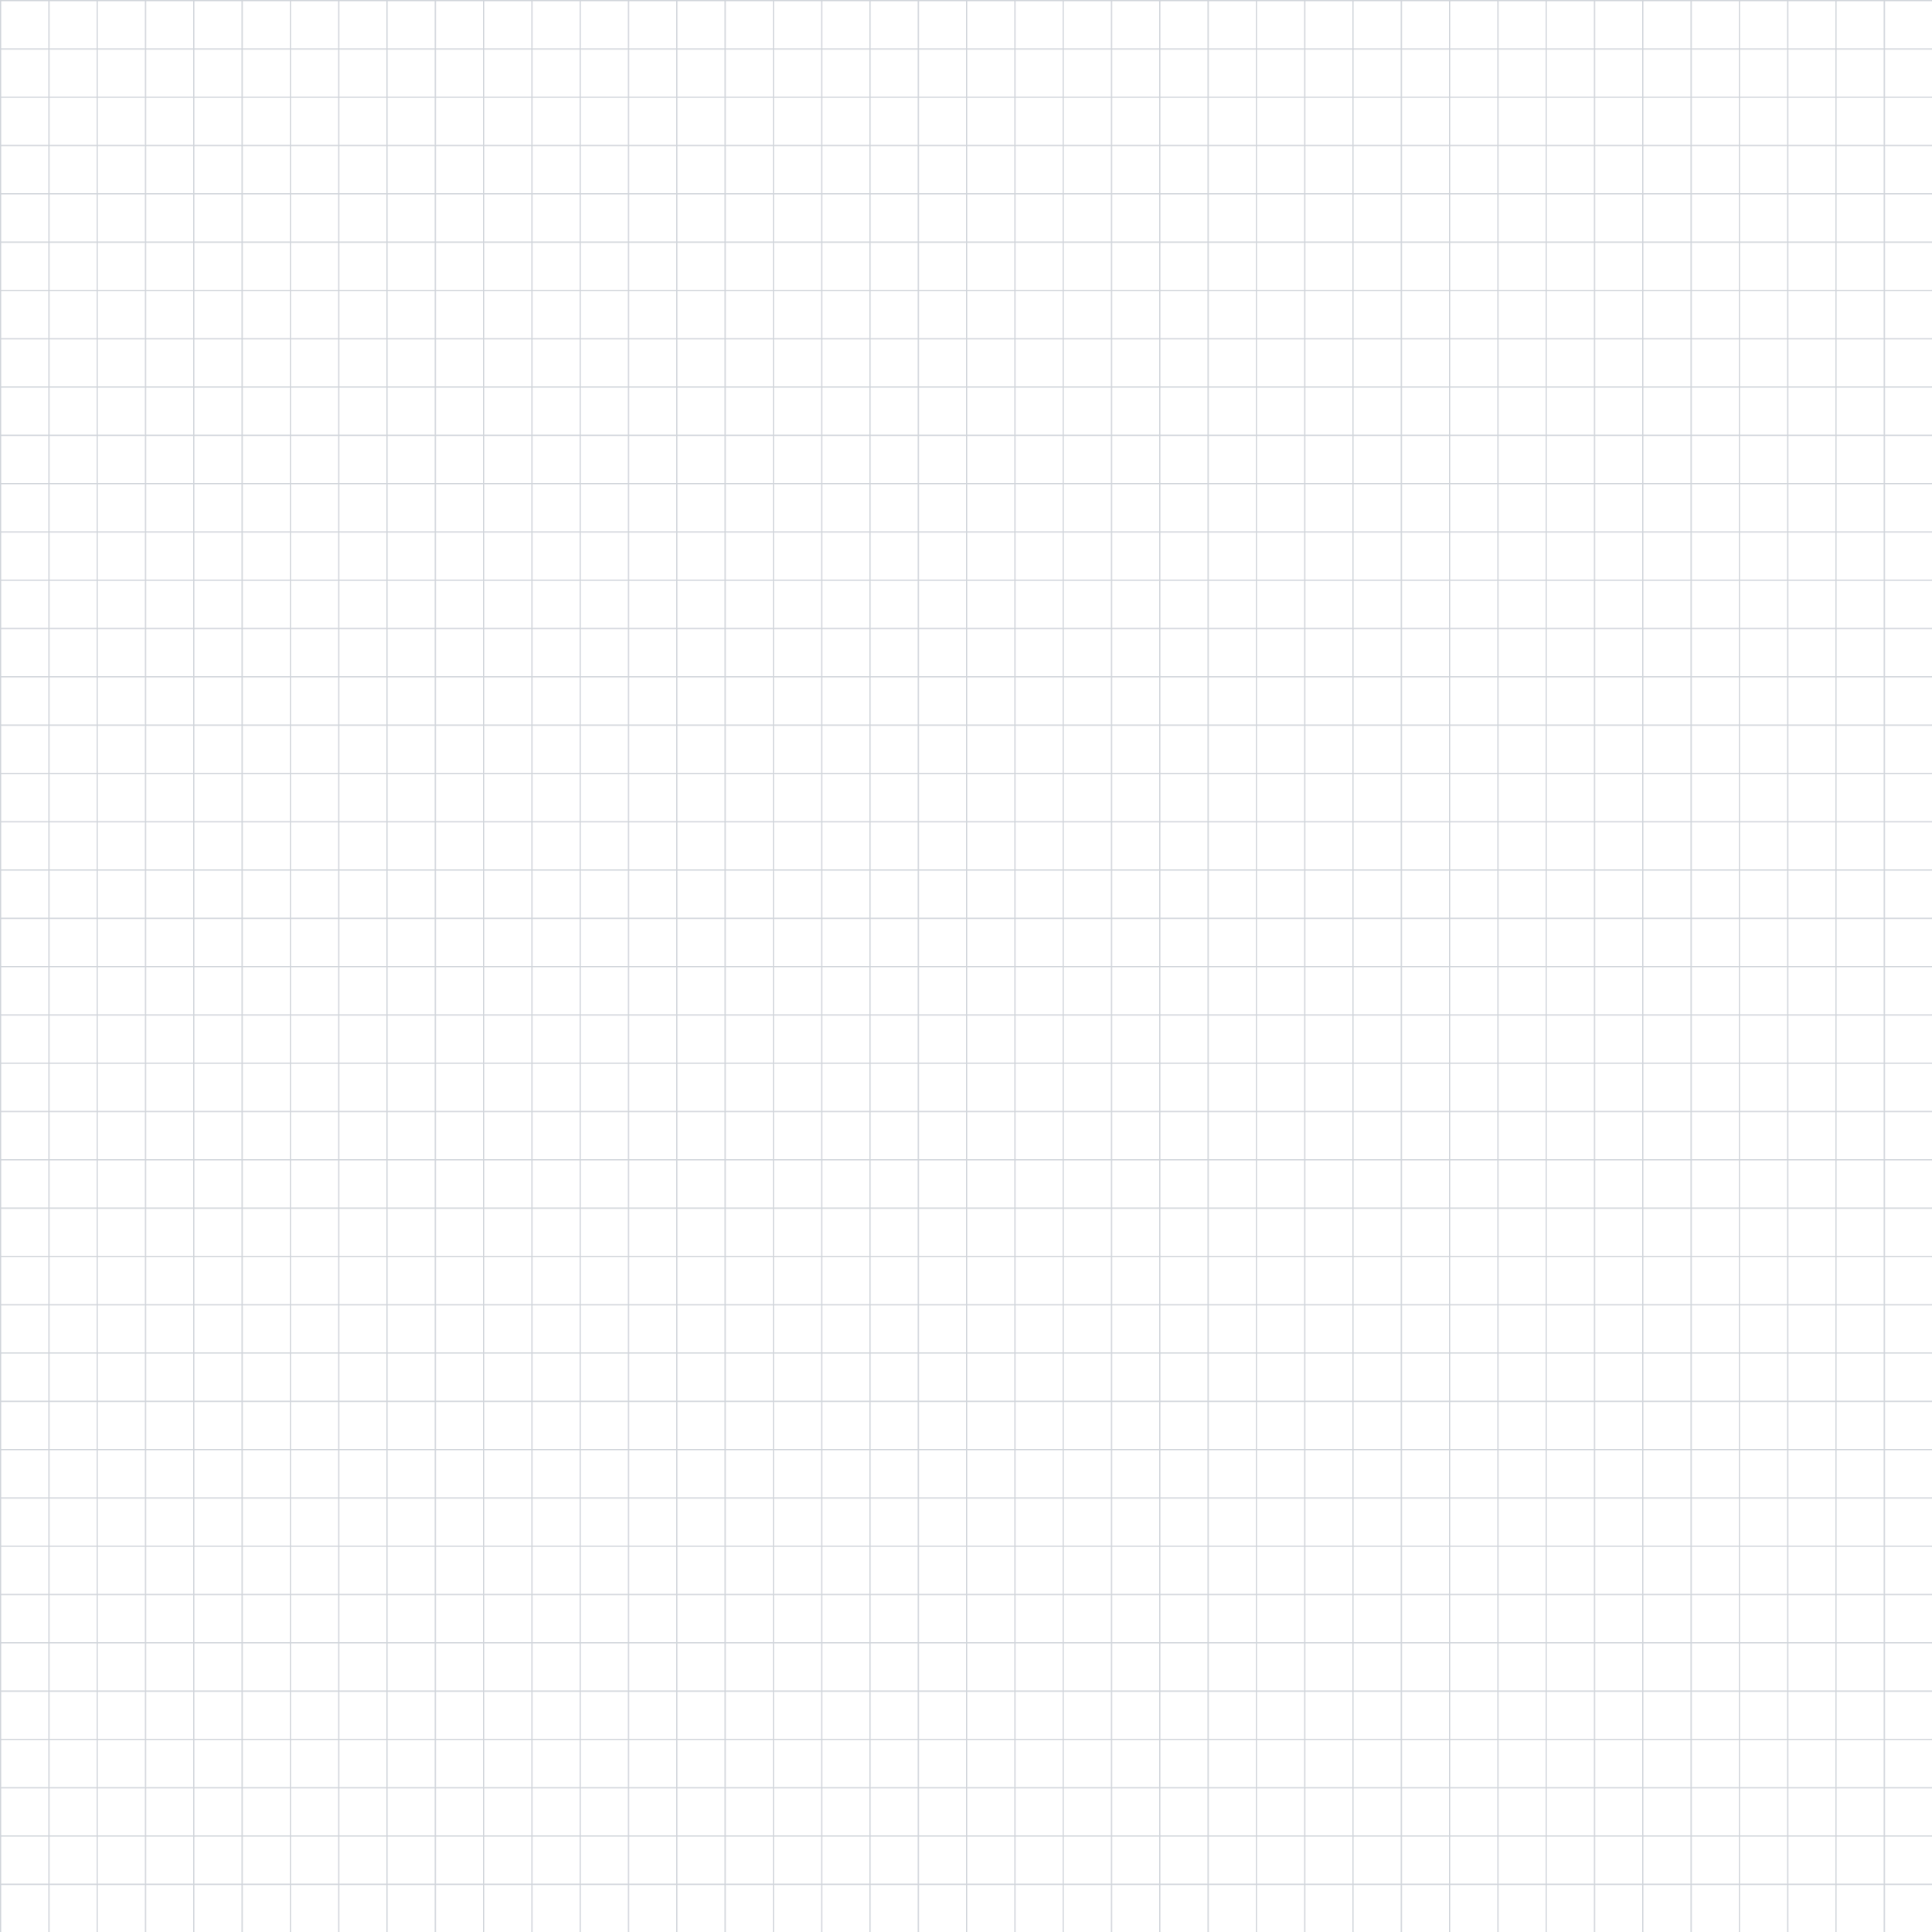
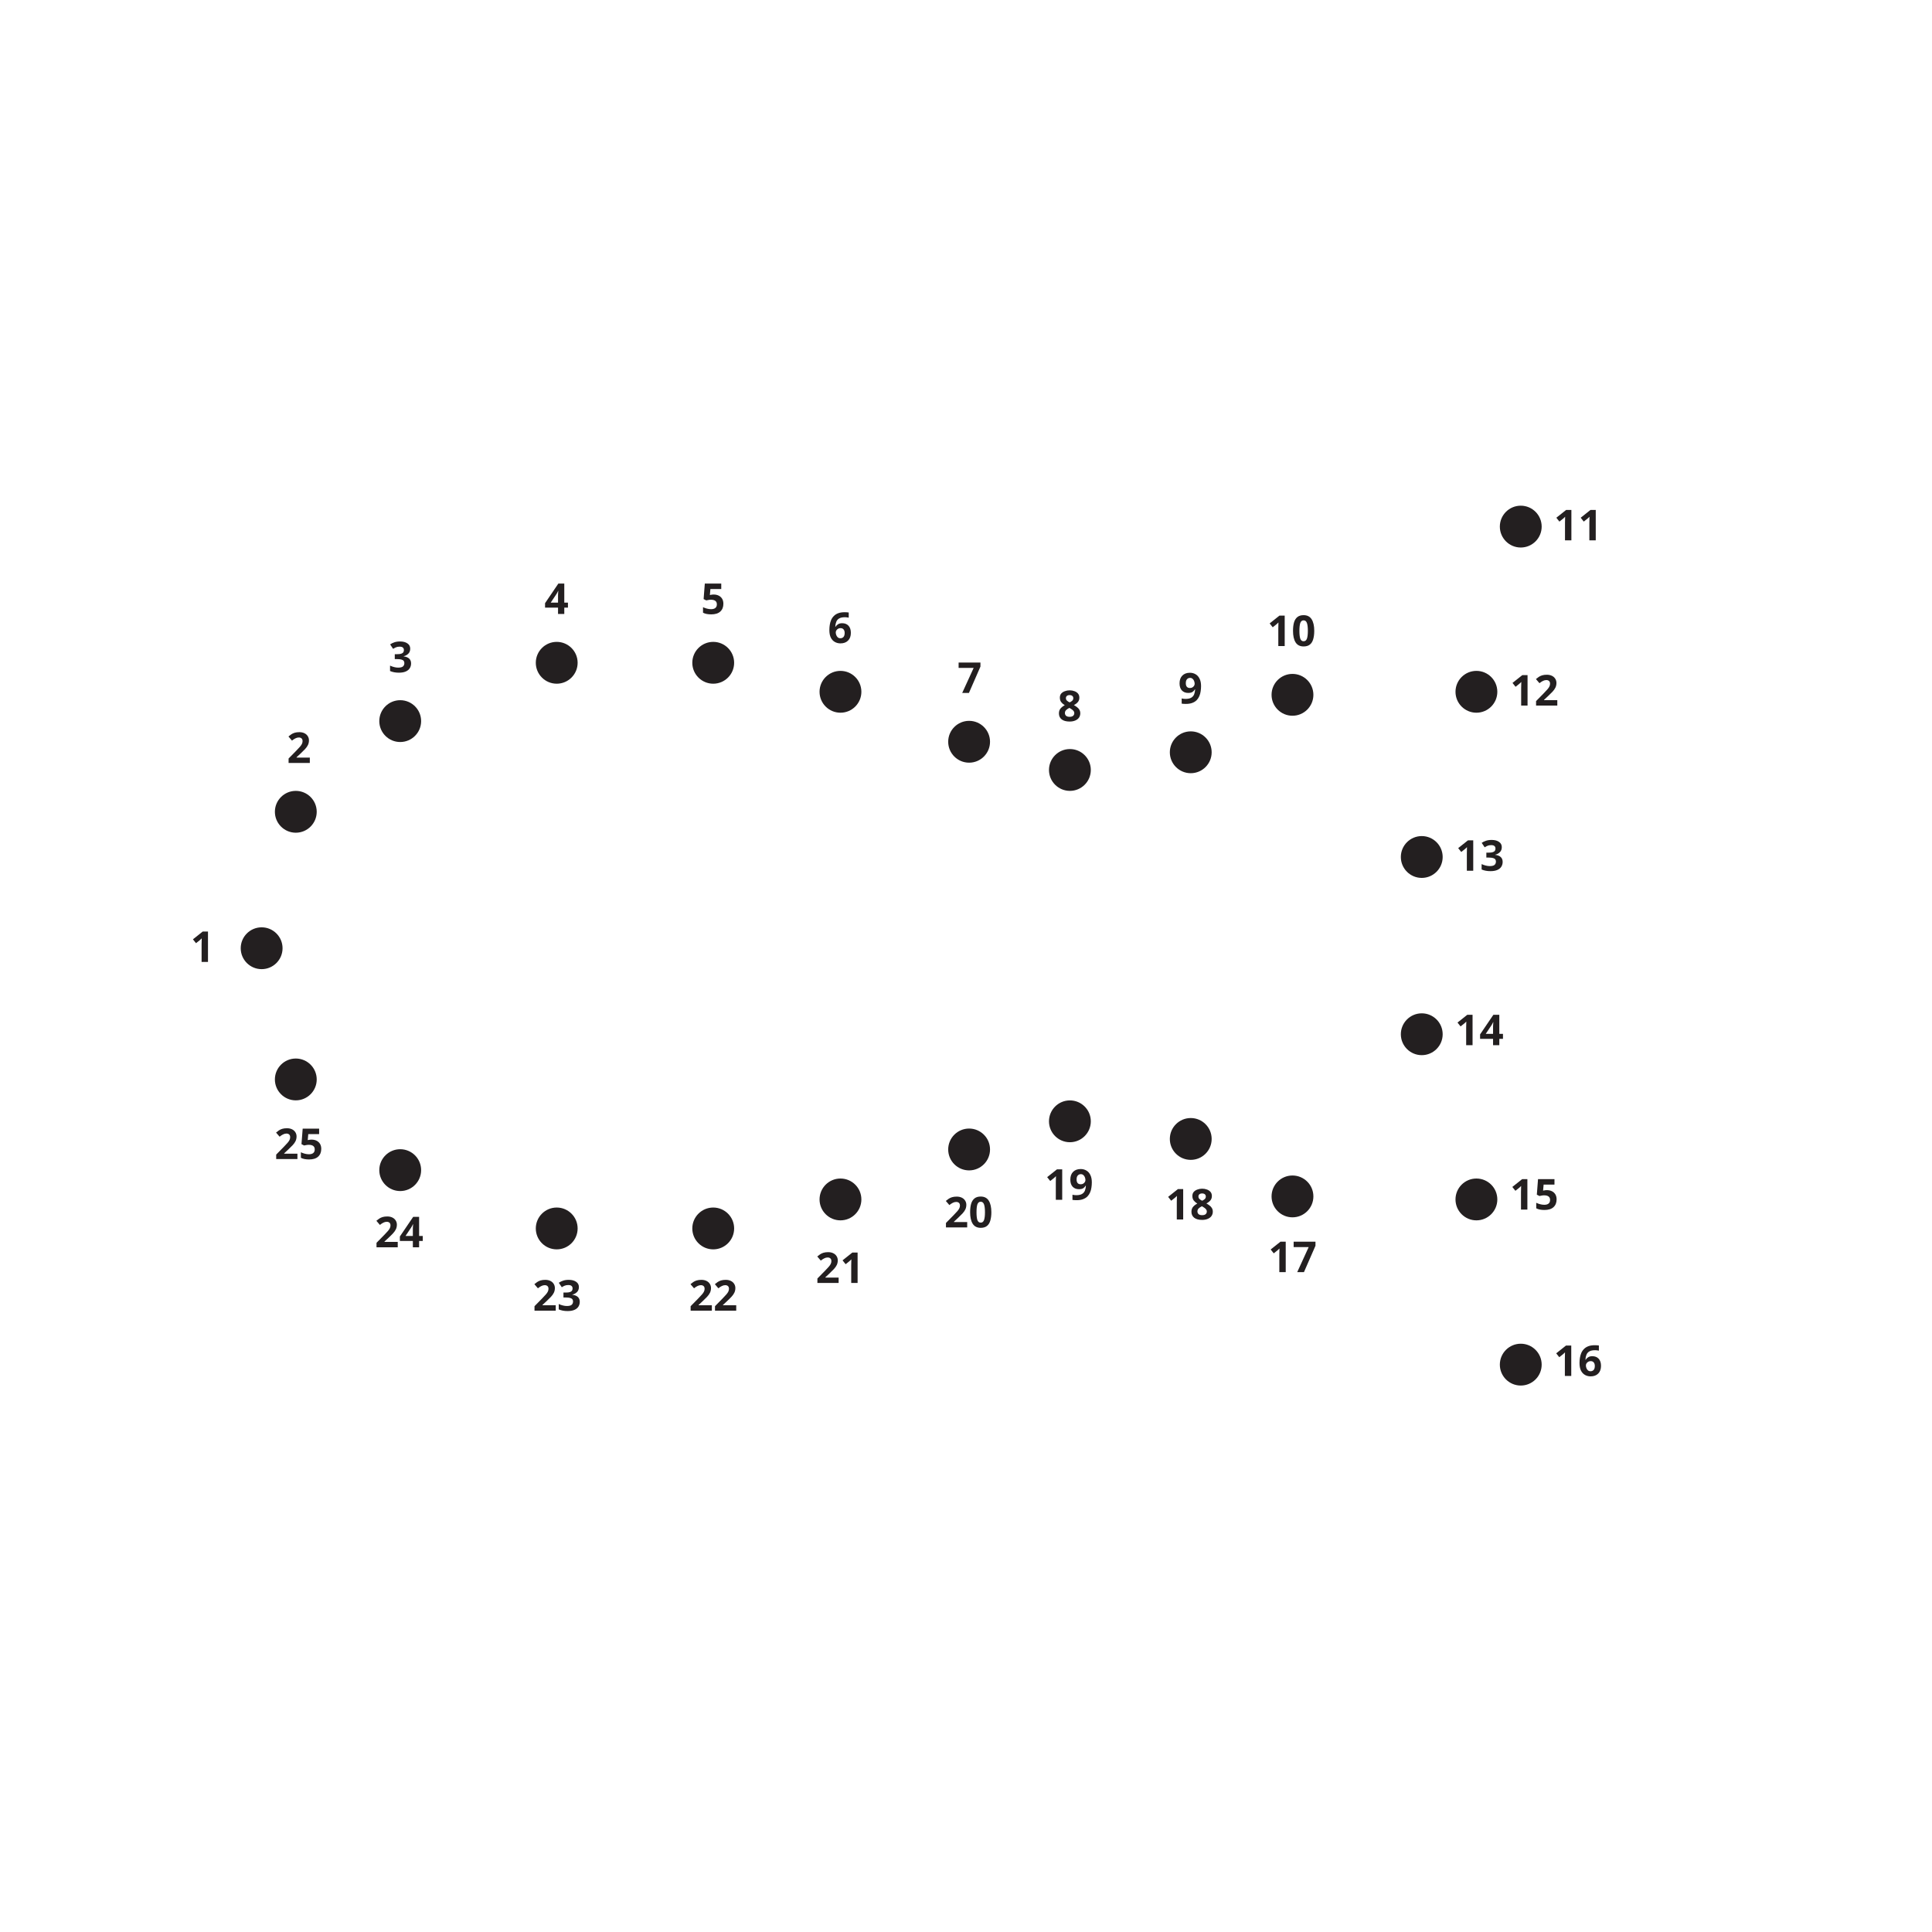
- <svg xmlns="http://www.w3.org/2000/svg" viewBox="0 0 800 800">
+ <svg xmlns="http://www.w3.org/2000/svg" id="Layer_1" data-name="Layer 1" viewBox="0 0 453.54 453.54">
  <defs>
-     <pattern id="p" width="20" height="20" patternUnits="userSpaceOnUse">
-       <path d="M20 0H0V20" fill="none" stroke="#d1d5db" stroke-width="1" />
-     </pattern>
+     <style>
+       .cls-1 {
+         font-family: MaccabiBlock-Bold, MaccabiBlock;
+         font-size: 10px;
+         font-weight: 700;
+       }
+ 
+       .cls-1, .cls-2 {
+         fill: #231f20;
+       }
+ 
+       .cls-3 {
+         fill: #fff;
+       }
+     </style>
  </defs>
-   <rect width="800" height="800" fill="white" />
-   <rect width="800" height="800" fill="url(#p)" />
+   <rect class="cls-3" width="453.54" height="453.54" />
+   <g>
+     <path class="cls-2" d="M66.33,222.6c0,2.71-2.2,4.91-4.91,4.91s-4.91-2.2-4.91-4.91,2.2-4.91,4.91-4.91,4.91,2.2,4.91,4.91" />
+     <path class="cls-2" d="M74.35,190.57c0,2.71-2.2,4.91-4.91,4.91s-4.91-2.2-4.91-4.91,2.2-4.91,4.91-4.91,4.91,2.2,4.91,4.91" />
+     <path class="cls-2" d="M98.86,169.28c0,2.71-2.2,4.91-4.91,4.91s-4.91-2.2-4.91-4.91,2.2-4.91,4.91-4.91,4.91,2.2,4.91,4.91" />
+     <path class="cls-2" d="M135.6,155.59c0,2.71-2.2,4.91-4.91,4.91s-4.91-2.2-4.91-4.91,2.2-4.91,4.91-4.91,4.91,2.2,4.91,4.91" />
+     <path class="cls-2" d="M172.34,155.59c0,2.71-2.2,4.91-4.91,4.91s-4.91-2.2-4.91-4.91,2.2-4.91,4.91-4.91,4.91,2.2,4.91,4.91" />
+     <path class="cls-2" d="M202.21,162.4c0,2.71-2.2,4.91-4.91,4.91s-4.91-2.2-4.91-4.91,2.2-4.91,4.91-4.91,4.91,2.2,4.91,4.91" />
+     <path class="cls-2" d="M232.41,174.13c0,2.71-2.2,4.91-4.91,4.91s-4.91-2.2-4.91-4.91,2.2-4.91,4.91-4.91,4.91,2.2,4.91,4.91" />
+     <path class="cls-2" d="M256.07,180.75c0,2.71-2.2,4.91-4.91,4.91s-4.91-2.2-4.91-4.91,2.2-4.91,4.91-4.91,4.91,2.2,4.91,4.91" />
+     <path class="cls-2" d="M284.44,176.6c0,2.71-2.2,4.91-4.91,4.91s-4.91-2.2-4.91-4.91,2.2-4.91,4.91-4.91,4.91,2.2,4.91,4.91" />
+     <path class="cls-2" d="M308.32,163.11c0,2.71-2.2,4.91-4.91,4.91s-4.91-2.2-4.91-4.91,2.2-4.91,4.91-4.91,4.91,2.2,4.91,4.91" />
+     <path class="cls-2" d="M338.67,201.18c0,2.71-2.2,4.91-4.91,4.91s-4.91-2.2-4.91-4.91,2.2-4.91,4.91-4.91,4.91,2.2,4.91,4.91" />
+     <path class="cls-2" d="M351.5,162.4c0,2.71-2.2,4.91-4.91,4.91s-4.91-2.2-4.91-4.91,2.2-4.91,4.91-4.91,4.91,2.2,4.91,4.91" />
+     <path class="cls-2" d="M361.91,123.62c0,2.71-2.2,4.91-4.91,4.91s-4.91-2.2-4.91-4.91,2.2-4.91,4.91-4.91,4.91,2.2,4.91,4.91" />
+     <path class="cls-2" d="M74.35,253.4c0-2.71-2.2-4.91-4.91-4.91s-4.91,2.2-4.91,4.91,2.2,4.91,4.91,4.91,4.91-2.2,4.91-4.91" />
+     <path class="cls-2" d="M98.86,274.69c0-2.71-2.2-4.91-4.91-4.91s-4.91,2.2-4.91,4.91,2.2,4.91,4.91,4.91,4.91-2.2,4.91-4.91" />
+     <path class="cls-2" d="M135.6,288.38c0-2.71-2.2-4.91-4.91-4.91s-4.91,2.2-4.91,4.91,2.2,4.91,4.91,4.91,4.91-2.2,4.91-4.91" />
+     <path class="cls-2" d="M172.34,288.38c0-2.71-2.2-4.91-4.91-4.91s-4.91,2.2-4.91,4.91,2.2,4.91,4.91,4.91,4.91-2.2,4.91-4.91" />
+     <path class="cls-2" d="M202.21,281.57c0-2.71-2.2-4.91-4.91-4.91s-4.91,2.2-4.91,4.91,2.2,4.91,4.91,4.91,4.91-2.2,4.91-4.91" />
+     <path class="cls-2" d="M232.41,269.84c0-2.71-2.2-4.91-4.91-4.91s-4.91,2.2-4.91,4.91,2.2,4.91,4.91,4.91,4.91-2.2,4.91-4.91" />
+     <path class="cls-2" d="M256.07,263.23c0-2.71-2.2-4.91-4.91-4.91s-4.91,2.2-4.91,4.91,2.2,4.91,4.91,4.91,4.91-2.2,4.91-4.91" />
+     <path class="cls-2" d="M284.44,267.37c0-2.71-2.2-4.91-4.91-4.91s-4.91,2.2-4.91,4.91,2.2,4.91,4.91,4.91,4.91-2.2,4.91-4.91" />
+     <path class="cls-2" d="M308.32,280.86c0-2.71-2.2-4.91-4.91-4.91s-4.91,2.2-4.91,4.91,2.2,4.91,4.91,4.91,4.91-2.2,4.91-4.91" />
+     <path class="cls-2" d="M338.67,242.79c0-2.71-2.2-4.91-4.91-4.91s-4.91,2.2-4.91,4.91,2.2,4.91,4.91,4.91,4.91-2.2,4.91-4.91" />
+     <path class="cls-2" d="M351.5,281.57c0-2.71-2.2-4.91-4.91-4.91s-4.91,2.2-4.91,4.91,2.2,4.91,4.91,4.91,4.91-2.2,4.91-4.91" />
+     <path class="cls-2" d="M361.91,320.35c0-2.71-2.2-4.91-4.91-4.91s-4.91,2.2-4.91,4.91,2.2,4.91,4.91,4.91,4.91-2.2,4.91-4.91" />
+   </g>
+   <text class="cls-1" transform="translate(87.98 292.8)">
+     <tspan x="0" y="0">24</tspan>
+   </text>
+   <text class="cls-1" transform="translate(64.43 272.09)">
+     <tspan x="0" y="0">25</tspan>
+   </text>
+   <text class="cls-1" transform="translate(44.7 225.82)">
+     <tspan x="0" y="0">1</tspan>
+   </text>
+   <text class="cls-1" transform="translate(67.34 179.11)">
+     <tspan x="0" y="0">2</tspan>
+   </text>
+   <text class="cls-1" transform="translate(91.19 157.82)">
+     <tspan x="0" y="0">3</tspan>
+   </text>
+   <text class="cls-1" transform="translate(127.78 144.13)">
+     <tspan x="0" y="0">4</tspan>
+   </text>
+   <text class="cls-1" transform="translate(164.55 144.13)">
+     <tspan x="0" y="0">5</tspan>
+   </text>
+   <text class="cls-1" transform="translate(194.35 150.94)">
+     <tspan x="0" y="0">6</tspan>
+   </text>
+   <text class="cls-1" transform="translate(224.77 162.67)">
+     <tspan x="0" y="0">7</tspan>
+   </text>
+   <text class="cls-1" transform="translate(221.66 288.14)">
+     <tspan x="0" y="0">20</tspan>
+   </text>
+   <text class="cls-1" transform="translate(248.24 169.29)">
+     <tspan x="0" y="0">8</tspan>
+   </text>
+   <text class="cls-1" transform="translate(276.59 165.15)">
+     <tspan x="0" y="0">9</tspan>
+   </text>
+   <text class="cls-1" transform="translate(297.46 151.66)">
+     <tspan x="0" y="0">10</tspan>
+   </text>
+   <text class="cls-1" transform="translate(161.72 307.68)">
+     <tspan x="0" y="0">22</tspan>
+   </text>
+   <text class="cls-1" transform="translate(125.07 307.68)">
+     <tspan x="0" y="0">23</tspan>
+   </text>
+   <text class="cls-1" transform="translate(191.48 301.18)">
+     <tspan x="0" y="0">21</tspan>
+   </text>
+   <text class="cls-1" transform="translate(245.23 281.65)">
+     <tspan x="0" y="0">19</tspan>
+   </text>
+   <text class="cls-1" transform="translate(297.7 298.63)">
+     <tspan x="0" y="0">17</tspan>
+   </text>
+   <text class="cls-1" transform="translate(273.63 286.28)">
+     <tspan x="0" y="0">18</tspan>
+   </text>
+   <text class="cls-1" transform="translate(364.73 323.01)">
+     <tspan x="0" y="0">16</tspan>
+   </text>
+   <text class="cls-1" transform="translate(354.43 283.95)">
+     <tspan x="0" y="0">15</tspan>
+   </text>
+   <text class="cls-1" transform="translate(341.56 245.36)">
+     <tspan x="0" y="0">14</tspan>
+   </text>
+   <text class="cls-1" transform="translate(341.72 204.41)">
+     <tspan x="0" y="0">13</tspan>
+   </text>
+   <text class="cls-1" transform="translate(354.47 165.63)">
+     <tspan x="0" y="0">12</tspan>
+   </text>
+   <text class="cls-1" transform="translate(364.76 126.85)">
+     <tspan x="0" y="0">11</tspan>
+   </text>
</svg>
